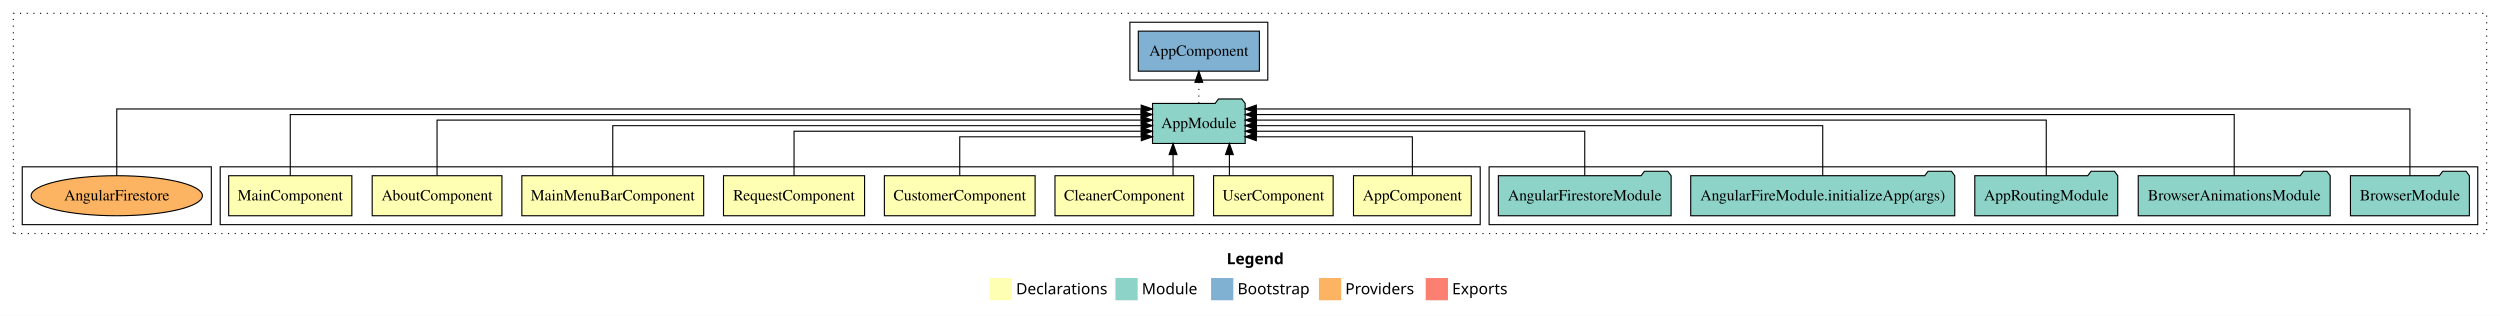
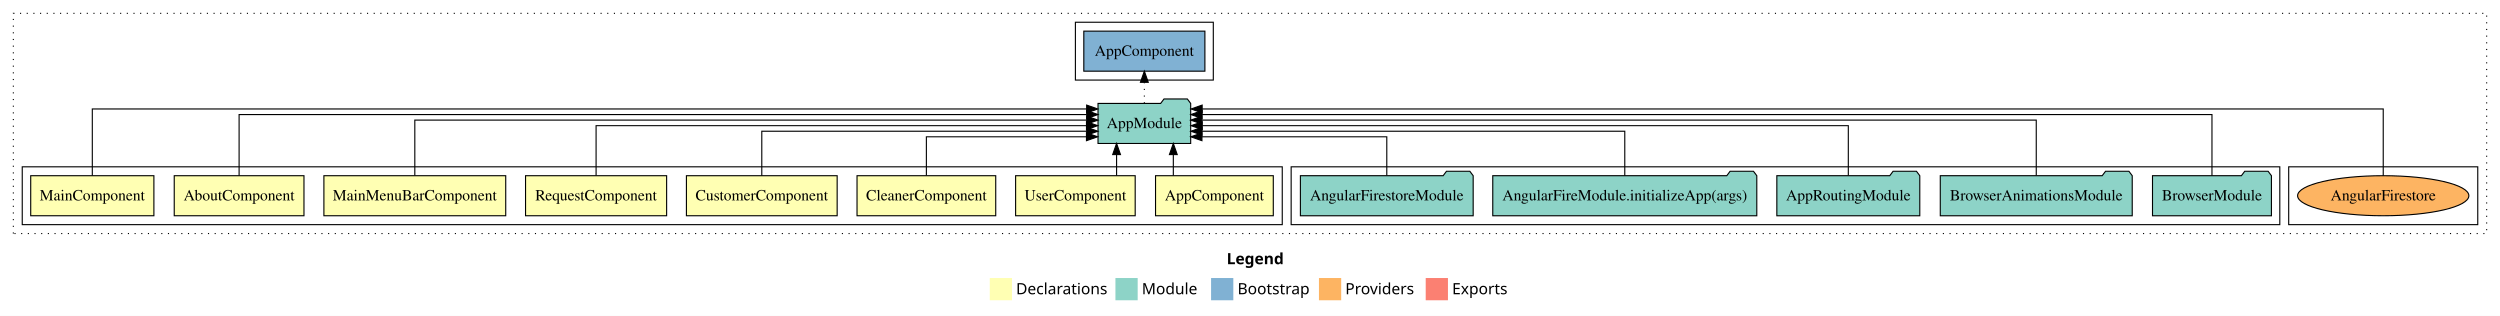
<svg xmlns="http://www.w3.org/2000/svg" width="2248pt" height="284pt" viewBox="0.00 0.00 2248.00 284.00">
  <g id="graph0" class="graph" transform="scale(1 1) rotate(0) translate(4 280)">
    <polygon fill="white" stroke="transparent" points="-4,4 -4,-280 2244,-280 2244,4 -4,4" />
    <text text-anchor="start" x="1099.01" y="-42.4" font-family="sans-serif" font-weight="bold" font-size="14.00">Legend</text>
    <polygon fill="#ffffb3" stroke="transparent" points="886,-10 886,-30 906,-30 906,-10 886,-10" />
    <text text-anchor="start" x="909.63" y="-15.4" font-family="sans-serif" font-size="14.00">  Declarations</text>
    <polygon fill="#8dd3c7" stroke="transparent" points="999,-10 999,-30 1019,-30 1019,-10 999,-10" />
    <text text-anchor="start" x="1022.73" y="-15.4" font-family="sans-serif" font-size="14.00">  Module</text>
    <polygon fill="#80b1d3" stroke="transparent" points="1085,-10 1085,-30 1105,-30 1105,-10 1085,-10" />
    <text text-anchor="start" x="1108.78" y="-15.4" font-family="sans-serif" font-size="14.00">  Bootstrap</text>
    <polygon fill="#fdb462" stroke="transparent" points="1182,-10 1182,-30 1202,-30 1202,-10 1182,-10" />
    <text text-anchor="start" x="1205.67" y="-15.4" font-family="sans-serif" font-size="14.00">  Providers</text>
    <polygon fill="#fb8072" stroke="transparent" points="1278,-10 1278,-30 1298,-30 1298,-10 1278,-10" />
    <text text-anchor="start" x="1301.73" y="-15.4" font-family="sans-serif" font-size="14.00">  Exports</text>
    <g id="clust1" class="cluster">
      <polygon fill="none" stroke="black" stroke-dasharray="1,5" points="8,-70 8,-268 2232,-268 2232,-70 8,-70" />
    </g>
+     <g id="clust13" class="cluster">
+       <polygon fill="none" stroke="black" points="963,-208 963,-260 1087,-260 1087,-208 963,-208" />
+     </g>
+     <g id="clust14" class="cluster">
+       <polygon fill="none" stroke="black" points="2054,-78 2054,-130 2224,-130 2224,-78 2054,-78" />
+     </g>
    <g id="clust11" class="cluster">
-       <polygon fill="none" stroke="black" points="1335,-78 1335,-130 2224,-130 2224,-78 1335,-78" />
+       <polygon fill="none" stroke="black" points="1157,-78 1157,-130 2046,-130 2046,-78 1157,-78" />
    </g>
    <g id="clust2" class="cluster">
-       <polygon fill="none" stroke="black" points="194,-78 194,-130 1327,-130 1327,-78 194,-78" />
-     </g>
-     <g id="clust13" class="cluster">
-       <polygon fill="none" stroke="black" points="1012,-208 1012,-260 1136,-260 1136,-208 1012,-208" />
-     </g>
-     <g id="clust14" class="cluster">
-       <polygon fill="none" stroke="black" points="16,-78 16,-130 186,-130 186,-78 16,-78" />
+       <polygon fill="none" stroke="black" points="16,-78 16,-130 1149,-130 1149,-78 16,-78" />
    </g>
    <g id="node1" class="node">
-       <polygon fill="#ffffb3" stroke="black" points="1318.94,-122 1213.06,-122 1213.06,-86 1318.94,-86 1318.94,-122" />
-       <text text-anchor="middle" x="1266" y="-99.8" font-family="Times,serif" font-size="14.00">AppComponent</text>
+       <polygon fill="#ffffb3" stroke="black" points="1140.94,-122 1035.06,-122 1035.06,-86 1140.94,-86 1140.94,-122" />
+       <text text-anchor="middle" x="1088" y="-99.8" font-family="Times,serif" font-size="14.00">AppComponent</text>
    </g>
    <g id="node9" class="node">
-       <polygon fill="#8dd3c7" stroke="black" points="1115.66,-187 1112.66,-191 1091.66,-191 1088.66,-187 1032.34,-187 1032.34,-151 1115.66,-151 1115.66,-187" />
-       <text text-anchor="middle" x="1074" y="-164.8" font-family="Times,serif" font-size="14.00">AppModule</text>
+       <polygon fill="#8dd3c7" stroke="black" points="1066.66,-187 1063.66,-191 1042.66,-191 1039.66,-187 983.34,-187 983.34,-151 1066.66,-151 1066.66,-187" />
+       <text text-anchor="middle" x="1025" y="-164.8" font-family="Times,serif" font-size="14.00">AppModule</text>
    </g>
    <g id="edge1" class="edge">
-       <path fill="none" stroke="black" d="M1266,-122.24C1266,-137.57 1266,-157 1266,-157 1266,-157 1125.66,-157 1125.66,-157" />
-       <polygon fill="black" stroke="black" points="1125.66,-153.5 1115.66,-157 1125.66,-160.5 1125.66,-153.5" />
+       <path fill="none" stroke="black" d="M1051.05,-122.11C1051.05,-122.11 1051.05,-140.99 1051.05,-140.99" />
+       <polygon fill="black" stroke="black" points="1047.55,-140.99 1051.05,-150.99 1054.55,-140.99 1047.55,-140.99" />
    </g>
    <g id="node2" class="node">
-       <polygon fill="#ffffb3" stroke="black" points="1194.76,-122 1087.24,-122 1087.24,-86 1194.76,-86 1194.76,-122" />
-       <text text-anchor="middle" x="1141" y="-99.8" font-family="Times,serif" font-size="14.00">UserComponent</text>
+       <polygon fill="#ffffb3" stroke="black" points="1016.76,-122 909.24,-122 909.24,-86 1016.76,-86 1016.76,-122" />
+       <text text-anchor="middle" x="963" y="-99.8" font-family="Times,serif" font-size="14.00">UserComponent</text>
    </g>
    <g id="edge2" class="edge">
-       <path fill="none" stroke="black" d="M1101.47,-122.11C1101.47,-122.11 1101.47,-140.99 1101.47,-140.99" />
-       <polygon fill="black" stroke="black" points="1097.97,-140.99 1101.47,-150.99 1104.97,-140.99 1097.97,-140.99" />
+       <path fill="none" stroke="black" d="M1000.03,-122.11C1000.03,-122.11 1000.03,-140.99 1000.03,-140.99" />
+       <polygon fill="black" stroke="black" points="996.53,-140.99 1000.03,-150.99 1003.53,-140.99 996.53,-140.99" />
    </g>
    <g id="node3" class="node">
-       <polygon fill="#ffffb3" stroke="black" points="1069.36,-122 944.64,-122 944.64,-86 1069.36,-86 1069.36,-122" />
-       <text text-anchor="middle" x="1007" y="-99.8" font-family="Times,serif" font-size="14.00">CleanerComponent</text>
+       <polygon fill="#ffffb3" stroke="black" points="891.36,-122 766.64,-122 766.64,-86 891.36,-86 891.36,-122" />
+       <text text-anchor="middle" x="829" y="-99.8" font-family="Times,serif" font-size="14.00">CleanerComponent</text>
    </g>
    <g id="edge3" class="edge">
-       <path fill="none" stroke="black" d="M1050.8,-122.11C1050.8,-122.11 1050.8,-140.99 1050.8,-140.99" />
-       <polygon fill="black" stroke="black" points="1047.3,-140.99 1050.8,-150.99 1054.3,-140.99 1047.3,-140.99" />
+       <path fill="none" stroke="black" d="M829,-122.24C829,-137.57 829,-157 829,-157 829,-157 972.95,-157 972.95,-157" />
+       <polygon fill="black" stroke="black" points="972.95,-160.5 982.95,-157 972.95,-153.5 972.95,-160.5" />
    </g>
    <g id="node4" class="node">
-       <polygon fill="#ffffb3" stroke="black" points="926.77,-122 791.23,-122 791.23,-86 926.77,-86 926.77,-122" />
-       <text text-anchor="middle" x="859" y="-99.8" font-family="Times,serif" font-size="14.00">CustomerComponent</text>
+       <polygon fill="#ffffb3" stroke="black" points="748.77,-122 613.23,-122 613.23,-86 748.77,-86 748.77,-122" />
+       <text text-anchor="middle" x="681" y="-99.8" font-family="Times,serif" font-size="14.00">CustomerComponent</text>
    </g>
    <g id="edge4" class="edge">
-       <path fill="none" stroke="black" d="M859,-122.24C859,-137.57 859,-157 859,-157 859,-157 1022.29,-157 1022.29,-157" />
-       <polygon fill="black" stroke="black" points="1022.29,-160.5 1032.29,-157 1022.29,-153.5 1022.29,-160.5" />
+       <path fill="none" stroke="black" d="M681,-122.03C681,-139.06 681,-162 681,-162 681,-162 973.16,-162 973.16,-162" />
+       <polygon fill="black" stroke="black" points="973.16,-165.5 983.16,-162 973.16,-158.5 973.16,-165.5" />
    </g>
    <g id="node5" class="node">
-       <polygon fill="#ffffb3" stroke="black" points="773.43,-122 646.57,-122 646.57,-86 773.43,-86 773.43,-122" />
-       <text text-anchor="middle" x="710" y="-99.8" font-family="Times,serif" font-size="14.00">RequestComponent</text>
+       <polygon fill="#ffffb3" stroke="black" points="595.43,-122 468.57,-122 468.57,-86 595.43,-86 595.43,-122" />
+       <text text-anchor="middle" x="532" y="-99.8" font-family="Times,serif" font-size="14.00">RequestComponent</text>
    </g>
    <g id="edge5" class="edge">
-       <path fill="none" stroke="black" d="M710,-122.03C710,-139.06 710,-162 710,-162 710,-162 1022.24,-162 1022.24,-162" />
-       <polygon fill="black" stroke="black" points="1022.24,-165.5 1032.24,-162 1022.24,-158.5 1022.24,-165.5" />
+       <path fill="none" stroke="black" d="M532,-122.22C532,-140.83 532,-167 532,-167 532,-167 972.97,-167 972.97,-167" />
+       <polygon fill="black" stroke="black" points="972.97,-170.5 982.97,-167 972.97,-163.5 972.97,-170.5" />
    </g>
    <g id="node6" class="node">
-       <polygon fill="#ffffb3" stroke="black" points="628.75,-122 465.25,-122 465.25,-86 628.75,-86 628.75,-122" />
-       <text text-anchor="middle" x="547" y="-99.8" font-family="Times,serif" font-size="14.00">MainMenuBarComponent</text>
+       <polygon fill="#ffffb3" stroke="black" points="450.75,-122 287.25,-122 287.25,-86 450.75,-86 450.75,-122" />
+       <text text-anchor="middle" x="369" y="-99.8" font-family="Times,serif" font-size="14.00">MainMenuBarComponent</text>
    </g>
    <g id="edge6" class="edge">
-       <path fill="none" stroke="black" d="M547,-122.22C547,-140.83 547,-167 547,-167 547,-167 1022.21,-167 1022.21,-167" />
-       <polygon fill="black" stroke="black" points="1022.21,-170.5 1032.21,-167 1022.21,-163.5 1022.21,-170.5" />
+       <path fill="none" stroke="black" d="M369,-122.22C369,-142.37 369,-172 369,-172 369,-172 973.22,-172 973.22,-172" />
+       <polygon fill="black" stroke="black" points="973.22,-175.5 983.22,-172 973.22,-168.5 973.22,-175.5" />
    </g>
    <g id="node7" class="node">
-       <polygon fill="#ffffb3" stroke="black" points="447.33,-122 330.67,-122 330.67,-86 447.33,-86 447.33,-122" />
-       <text text-anchor="middle" x="389" y="-99.8" font-family="Times,serif" font-size="14.00">AboutComponent</text>
+       <polygon fill="#ffffb3" stroke="black" points="269.33,-122 152.67,-122 152.67,-86 269.33,-86 269.33,-122" />
+       <text text-anchor="middle" x="211" y="-99.8" font-family="Times,serif" font-size="14.00">AboutComponent</text>
    </g>
    <g id="edge7" class="edge">
-       <path fill="none" stroke="black" d="M389,-122.22C389,-142.37 389,-172 389,-172 389,-172 1022.18,-172 1022.18,-172" />
-       <polygon fill="black" stroke="black" points="1022.18,-175.5 1032.18,-172 1022.18,-168.5 1022.18,-175.5" />
+       <path fill="none" stroke="black" d="M211,-122.04C211,-143.66 211,-177 211,-177 211,-177 973.23,-177 973.23,-177" />
+       <polygon fill="black" stroke="black" points="973.23,-180.5 983.23,-177 973.23,-173.5 973.23,-180.5" />
    </g>
    <g id="node8" class="node">
-       <polygon fill="#ffffb3" stroke="black" points="312.38,-122 201.62,-122 201.62,-86 312.38,-86 312.38,-122" />
-       <text text-anchor="middle" x="257" y="-99.8" font-family="Times,serif" font-size="14.00">MainComponent</text>
+       <polygon fill="#ffffb3" stroke="black" points="134.38,-122 23.62,-122 23.62,-86 134.38,-86 134.38,-122" />
+       <text text-anchor="middle" x="79" y="-99.8" font-family="Times,serif" font-size="14.00">MainComponent</text>
    </g>
    <g id="edge8" class="edge">
-       <path fill="none" stroke="black" d="M257,-122.04C257,-143.66 257,-177 257,-177 257,-177 1022.08,-177 1022.08,-177" />
-       <polygon fill="black" stroke="black" points="1022.08,-180.5 1032.08,-177 1022.08,-173.5 1022.08,-180.5" />
+       <path fill="none" stroke="black" d="M79,-122.09C79,-145.13 79,-182 79,-182 79,-182 973.13,-182 973.13,-182" />
+       <polygon fill="black" stroke="black" points="973.13,-185.5 983.13,-182 973.13,-178.5 973.13,-185.5" />
    </g>
    <g id="node15" class="node">
-       <polygon fill="#80b1d3" stroke="black" points="1128.44,-252 1019.56,-252 1019.56,-216 1128.44,-216 1128.44,-252" />
-       <text text-anchor="middle" x="1074" y="-229.8" font-family="Times,serif" font-size="14.00">AppComponent </text>
+       <polygon fill="#80b1d3" stroke="black" points="1079.44,-252 970.56,-252 970.56,-216 1079.44,-216 1079.44,-252" />
+       <text text-anchor="middle" x="1025" y="-229.8" font-family="Times,serif" font-size="14.00">AppComponent </text>
    </g>
    <g id="edge14" class="edge">
-       <path fill="none" stroke="black" stroke-dasharray="1,5" d="M1074,-187.11C1074,-187.11 1074,-205.99 1074,-205.99" />
-       <polygon fill="black" stroke="black" points="1070.5,-205.99 1074,-215.99 1077.5,-205.99 1070.5,-205.99" />
+       <path fill="none" stroke="black" stroke-dasharray="1,5" d="M1025,-187.11C1025,-187.11 1025,-205.99 1025,-205.99" />
+       <polygon fill="black" stroke="black" points="1021.5,-205.99 1025,-215.99 1028.5,-205.99 1021.5,-205.99" />
    </g>
    <g id="node10" class="node">
-       <polygon fill="#8dd3c7" stroke="black" points="2216.47,-122 2213.47,-126 2192.47,-126 2189.47,-122 2109.53,-122 2109.53,-86 2216.47,-86 2216.47,-122" />
-       <text text-anchor="middle" x="2163" y="-99.8" font-family="Times,serif" font-size="14.00">BrowserModule</text>
+       <polygon fill="#8dd3c7" stroke="black" points="2038.47,-122 2035.47,-126 2014.47,-126 2011.47,-122 1931.53,-122 1931.53,-86 2038.47,-86 2038.47,-122" />
+       <text text-anchor="middle" x="1985" y="-99.8" font-family="Times,serif" font-size="14.00">BrowserModule</text>
    </g>
    <g id="edge9" class="edge">
-       <path fill="none" stroke="black" d="M2163,-122.09C2163,-145.13 2163,-182 2163,-182 2163,-182 1125.69,-182 1125.69,-182" />
-       <polygon fill="black" stroke="black" points="1125.69,-178.5 1115.69,-182 1125.69,-185.5 1125.69,-178.5" />
+       <path fill="none" stroke="black" d="M1985,-122.04C1985,-143.66 1985,-177 1985,-177 1985,-177 1076.87,-177 1076.87,-177" />
+       <polygon fill="black" stroke="black" points="1076.87,-173.5 1066.87,-177 1076.87,-180.5 1076.87,-173.5" />
    </g>
    <g id="node11" class="node">
-       <polygon fill="#8dd3c7" stroke="black" points="2091.3,-122 2088.3,-126 2067.3,-126 2064.3,-122 1918.7,-122 1918.7,-86 2091.3,-86 2091.3,-122" />
-       <text text-anchor="middle" x="2005" y="-99.8" font-family="Times,serif" font-size="14.00">BrowserAnimationsModule</text>
+       <polygon fill="#8dd3c7" stroke="black" points="1913.3,-122 1910.3,-126 1889.3,-126 1886.3,-122 1740.7,-122 1740.7,-86 1913.3,-86 1913.3,-122" />
+       <text text-anchor="middle" x="1827" y="-99.8" font-family="Times,serif" font-size="14.00">BrowserAnimationsModule</text>
    </g>
    <g id="edge10" class="edge">
-       <path fill="none" stroke="black" d="M2005,-122.04C2005,-143.66 2005,-177 2005,-177 2005,-177 1125.81,-177 1125.81,-177" />
-       <polygon fill="black" stroke="black" points="1125.81,-173.5 1115.81,-177 1125.81,-180.5 1125.81,-173.5" />
+       <path fill="none" stroke="black" d="M1827,-122.22C1827,-142.37 1827,-172 1827,-172 1827,-172 1076.71,-172 1076.71,-172" />
+       <polygon fill="black" stroke="black" points="1076.71,-168.5 1066.71,-172 1076.71,-175.5 1076.71,-168.5" />
    </g>
    <g id="node12" class="node">
-       <polygon fill="#8dd3c7" stroke="black" points="1900.27,-122 1897.27,-126 1876.27,-126 1873.27,-122 1771.73,-122 1771.73,-86 1900.27,-86 1900.27,-122" />
-       <text text-anchor="middle" x="1836" y="-99.8" font-family="Times,serif" font-size="14.00">AppRoutingModule</text>
+       <polygon fill="#8dd3c7" stroke="black" points="1722.27,-122 1719.27,-126 1698.27,-126 1695.27,-122 1593.73,-122 1593.73,-86 1722.27,-86 1722.27,-122" />
+       <text text-anchor="middle" x="1658" y="-99.8" font-family="Times,serif" font-size="14.00">AppRoutingModule</text>
    </g>
    <g id="edge11" class="edge">
-       <path fill="none" stroke="black" d="M1836,-122.22C1836,-142.37 1836,-172 1836,-172 1836,-172 1125.78,-172 1125.78,-172" />
-       <polygon fill="black" stroke="black" points="1125.78,-168.5 1115.78,-172 1125.78,-175.5 1125.78,-168.5" />
+       <path fill="none" stroke="black" d="M1658,-122.22C1658,-140.83 1658,-167 1658,-167 1658,-167 1077.02,-167 1077.02,-167" />
+       <polygon fill="black" stroke="black" points="1077.02,-163.5 1067.02,-167 1077.02,-170.5 1077.02,-163.5" />
    </g>
    <g id="node13" class="node">
-       <polygon fill="#8dd3c7" stroke="black" points="1753.71,-122 1750.71,-126 1729.71,-126 1726.71,-122 1516.29,-122 1516.29,-86 1753.71,-86 1753.71,-122" />
-       <text text-anchor="middle" x="1635" y="-99.8" font-family="Times,serif" font-size="14.00">AngularFireModule.initializeApp(args)</text>
+       <polygon fill="#8dd3c7" stroke="black" points="1575.71,-122 1572.71,-126 1551.71,-126 1548.71,-122 1338.29,-122 1338.29,-86 1575.71,-86 1575.71,-122" />
+       <text text-anchor="middle" x="1457" y="-99.8" font-family="Times,serif" font-size="14.00">AngularFireModule.initializeApp(args)</text>
    </g>
    <g id="edge12" class="edge">
-       <path fill="none" stroke="black" d="M1635,-122.22C1635,-140.83 1635,-167 1635,-167 1635,-167 1125.71,-167 1125.71,-167" />
-       <polygon fill="black" stroke="black" points="1125.71,-163.5 1115.71,-167 1125.71,-170.5 1125.71,-163.5" />
+       <path fill="none" stroke="black" d="M1457,-122.03C1457,-139.06 1457,-162 1457,-162 1457,-162 1076.81,-162 1076.81,-162" />
+       <polygon fill="black" stroke="black" points="1076.81,-158.5 1066.81,-162 1076.81,-165.5 1076.81,-158.5" />
    </g>
    <g id="node14" class="node">
-       <polygon fill="#8dd3c7" stroke="black" points="1498.68,-122 1495.68,-126 1474.68,-126 1471.68,-122 1343.32,-122 1343.32,-86 1498.68,-86 1498.68,-122" />
-       <text text-anchor="middle" x="1421" y="-99.8" font-family="Times,serif" font-size="14.00">AngularFirestoreModule</text>
+       <polygon fill="#8dd3c7" stroke="black" points="1320.68,-122 1317.68,-126 1296.68,-126 1293.68,-122 1165.32,-122 1165.32,-86 1320.68,-86 1320.68,-122" />
+       <text text-anchor="middle" x="1243" y="-99.8" font-family="Times,serif" font-size="14.00">AngularFirestoreModule</text>
    </g>
    <g id="edge13" class="edge">
-       <path fill="none" stroke="black" d="M1421,-122.03C1421,-139.06 1421,-162 1421,-162 1421,-162 1125.86,-162 1125.86,-162" />
-       <polygon fill="black" stroke="black" points="1125.86,-158.5 1115.86,-162 1125.86,-165.5 1125.86,-158.5" />
+       <path fill="none" stroke="black" d="M1243,-122.24C1243,-137.57 1243,-157 1243,-157 1243,-157 1076.77,-157 1076.77,-157" />
+       <polygon fill="black" stroke="black" points="1076.77,-153.5 1066.77,-157 1076.77,-160.5 1076.77,-153.5" />
    </g>
    <g id="node16" class="node">
-       <ellipse fill="#fdb462" stroke="black" cx="101" cy="-104" rx="77" ry="18" />
-       <text text-anchor="middle" x="101" y="-99.8" font-family="Times,serif" font-size="14.00">AngularFirestore</text>
+       <ellipse fill="#fdb462" stroke="black" cx="2139" cy="-104" rx="77" ry="18" />
+       <text text-anchor="middle" x="2139" y="-99.8" font-family="Times,serif" font-size="14.00">AngularFirestore</text>
    </g>
    <g id="edge15" class="edge">
-       <path fill="none" stroke="black" d="M101,-122.09C101,-145.13 101,-182 101,-182 101,-182 1022.19,-182 1022.19,-182" />
-       <polygon fill="black" stroke="black" points="1022.19,-185.5 1032.19,-182 1022.19,-178.5 1022.19,-185.5" />
+       <path fill="none" stroke="black" d="M2139,-122.09C2139,-145.13 2139,-182 2139,-182 2139,-182 1076.97,-182 1076.97,-182" />
+       <polygon fill="black" stroke="black" points="1076.97,-178.5 1066.97,-182 1076.97,-185.5 1076.97,-178.5" />
    </g>
  </g>
</svg>
